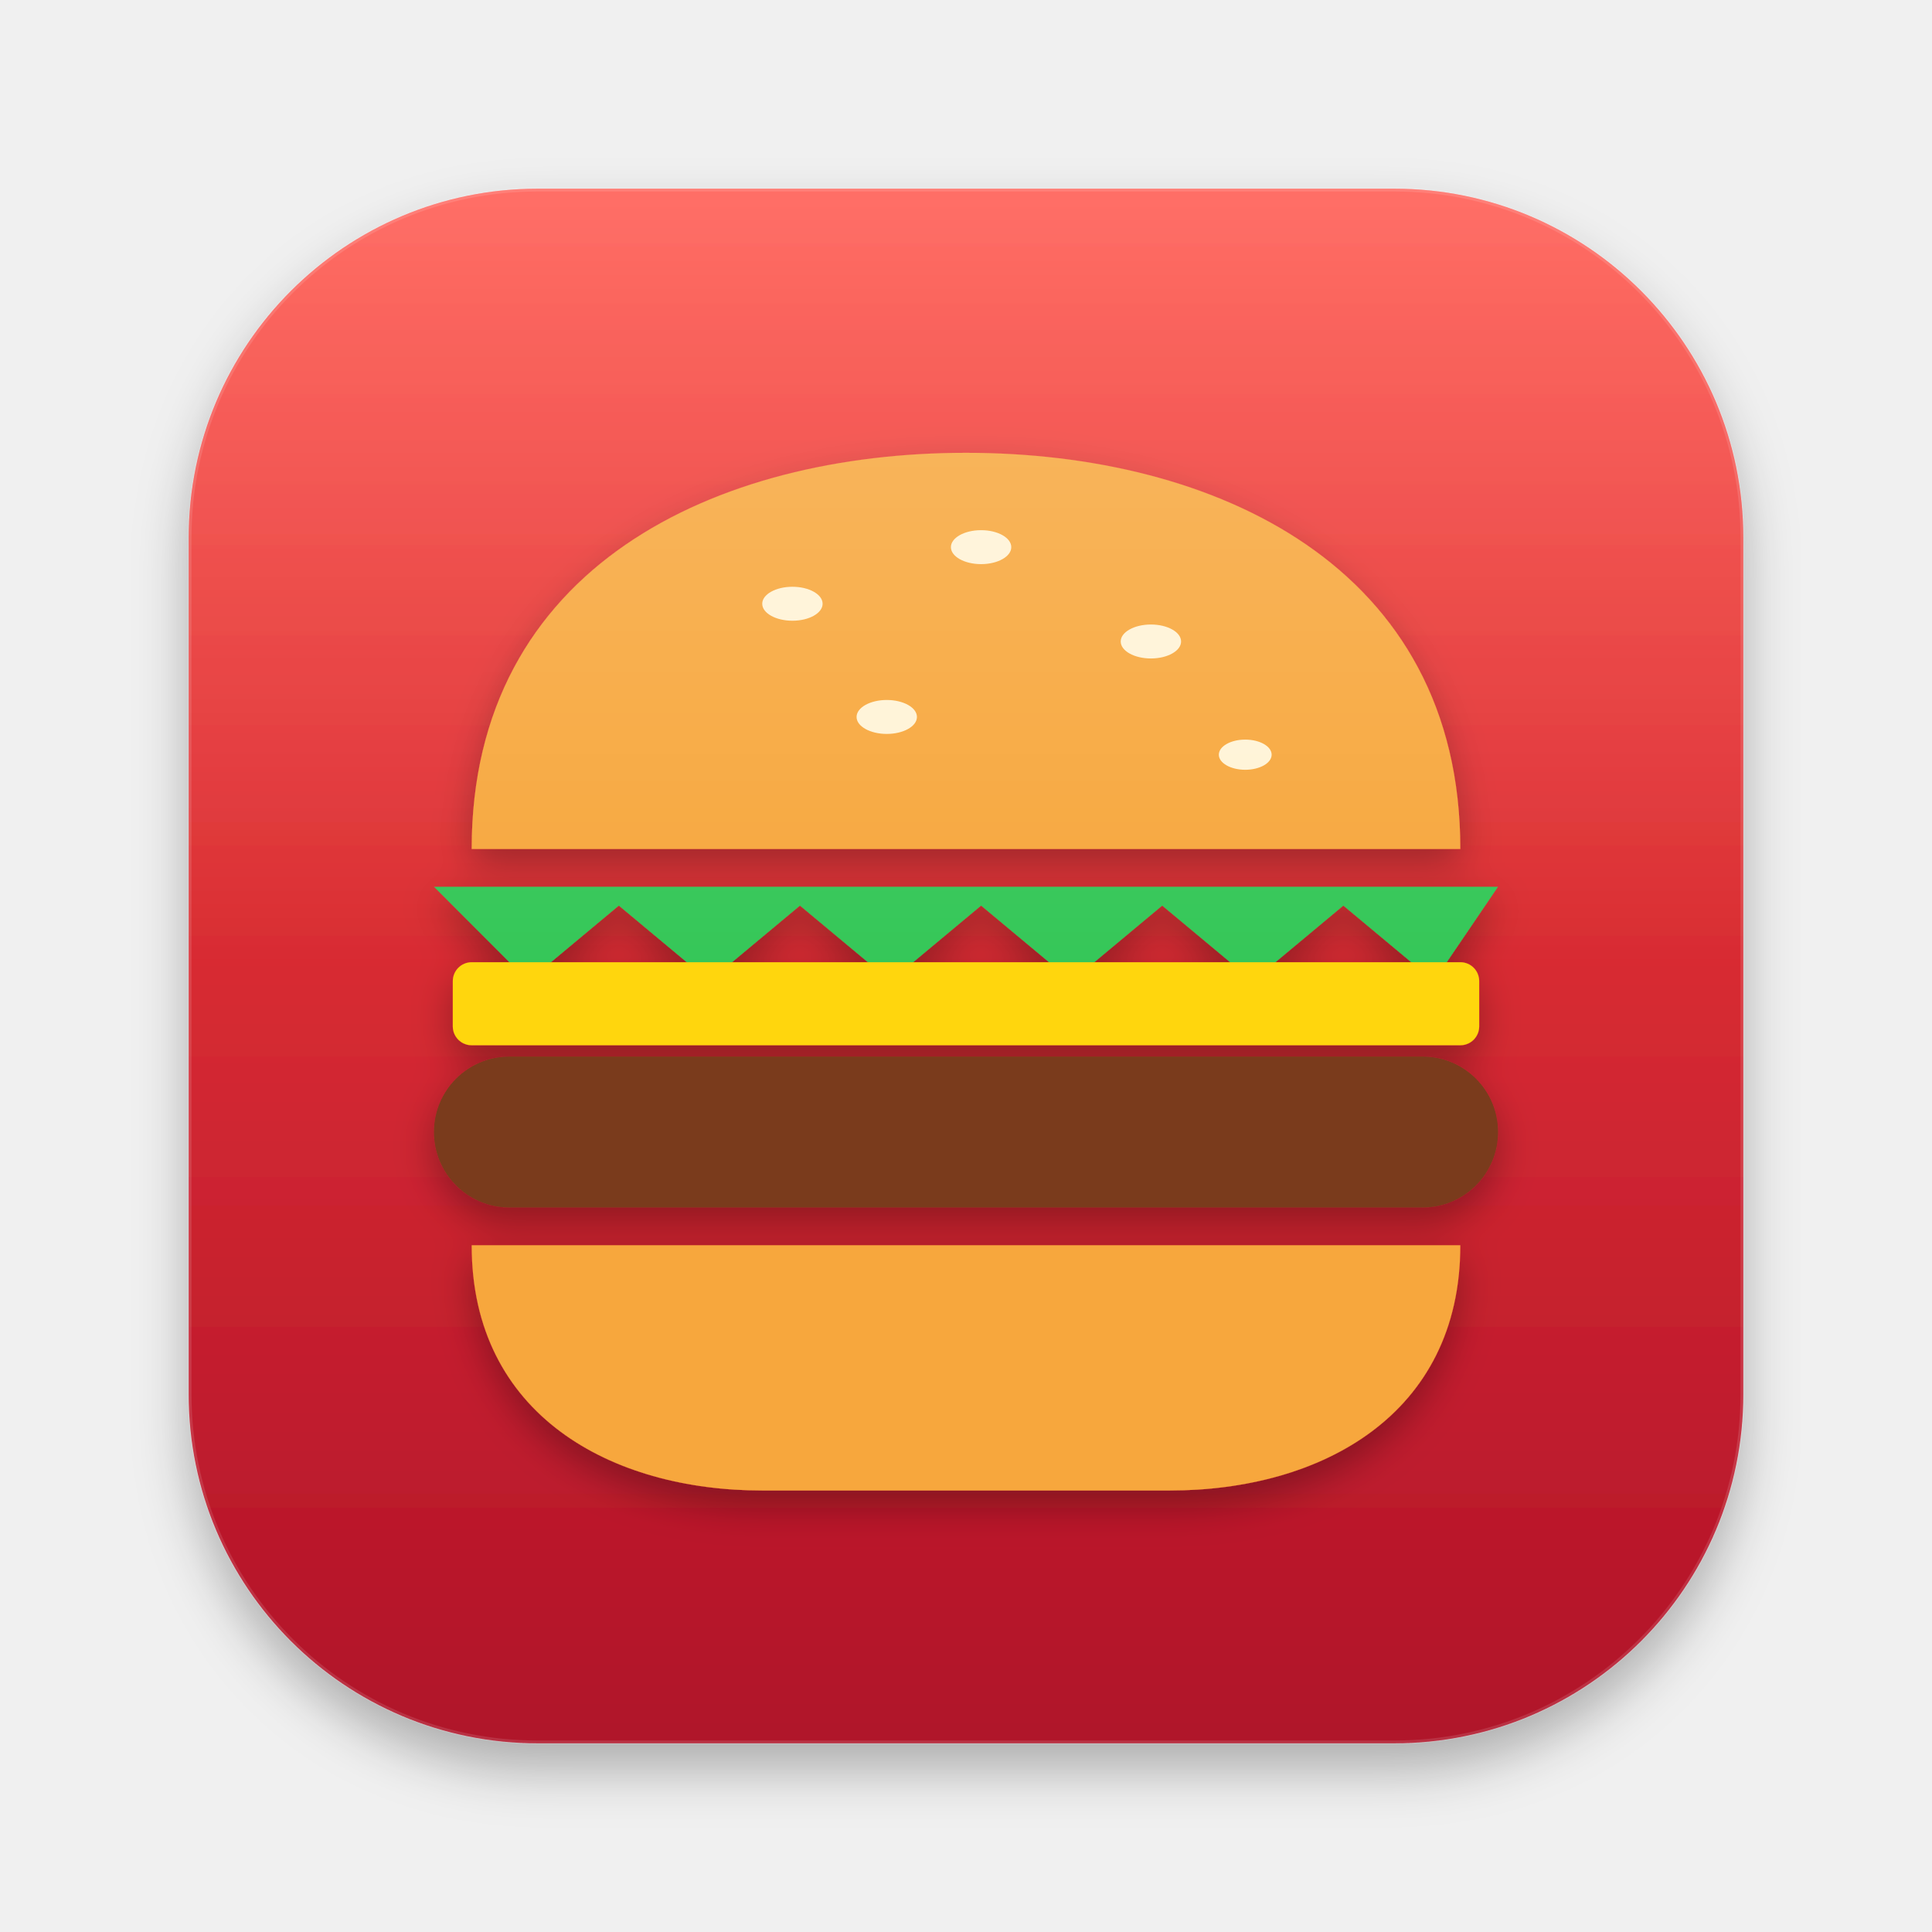
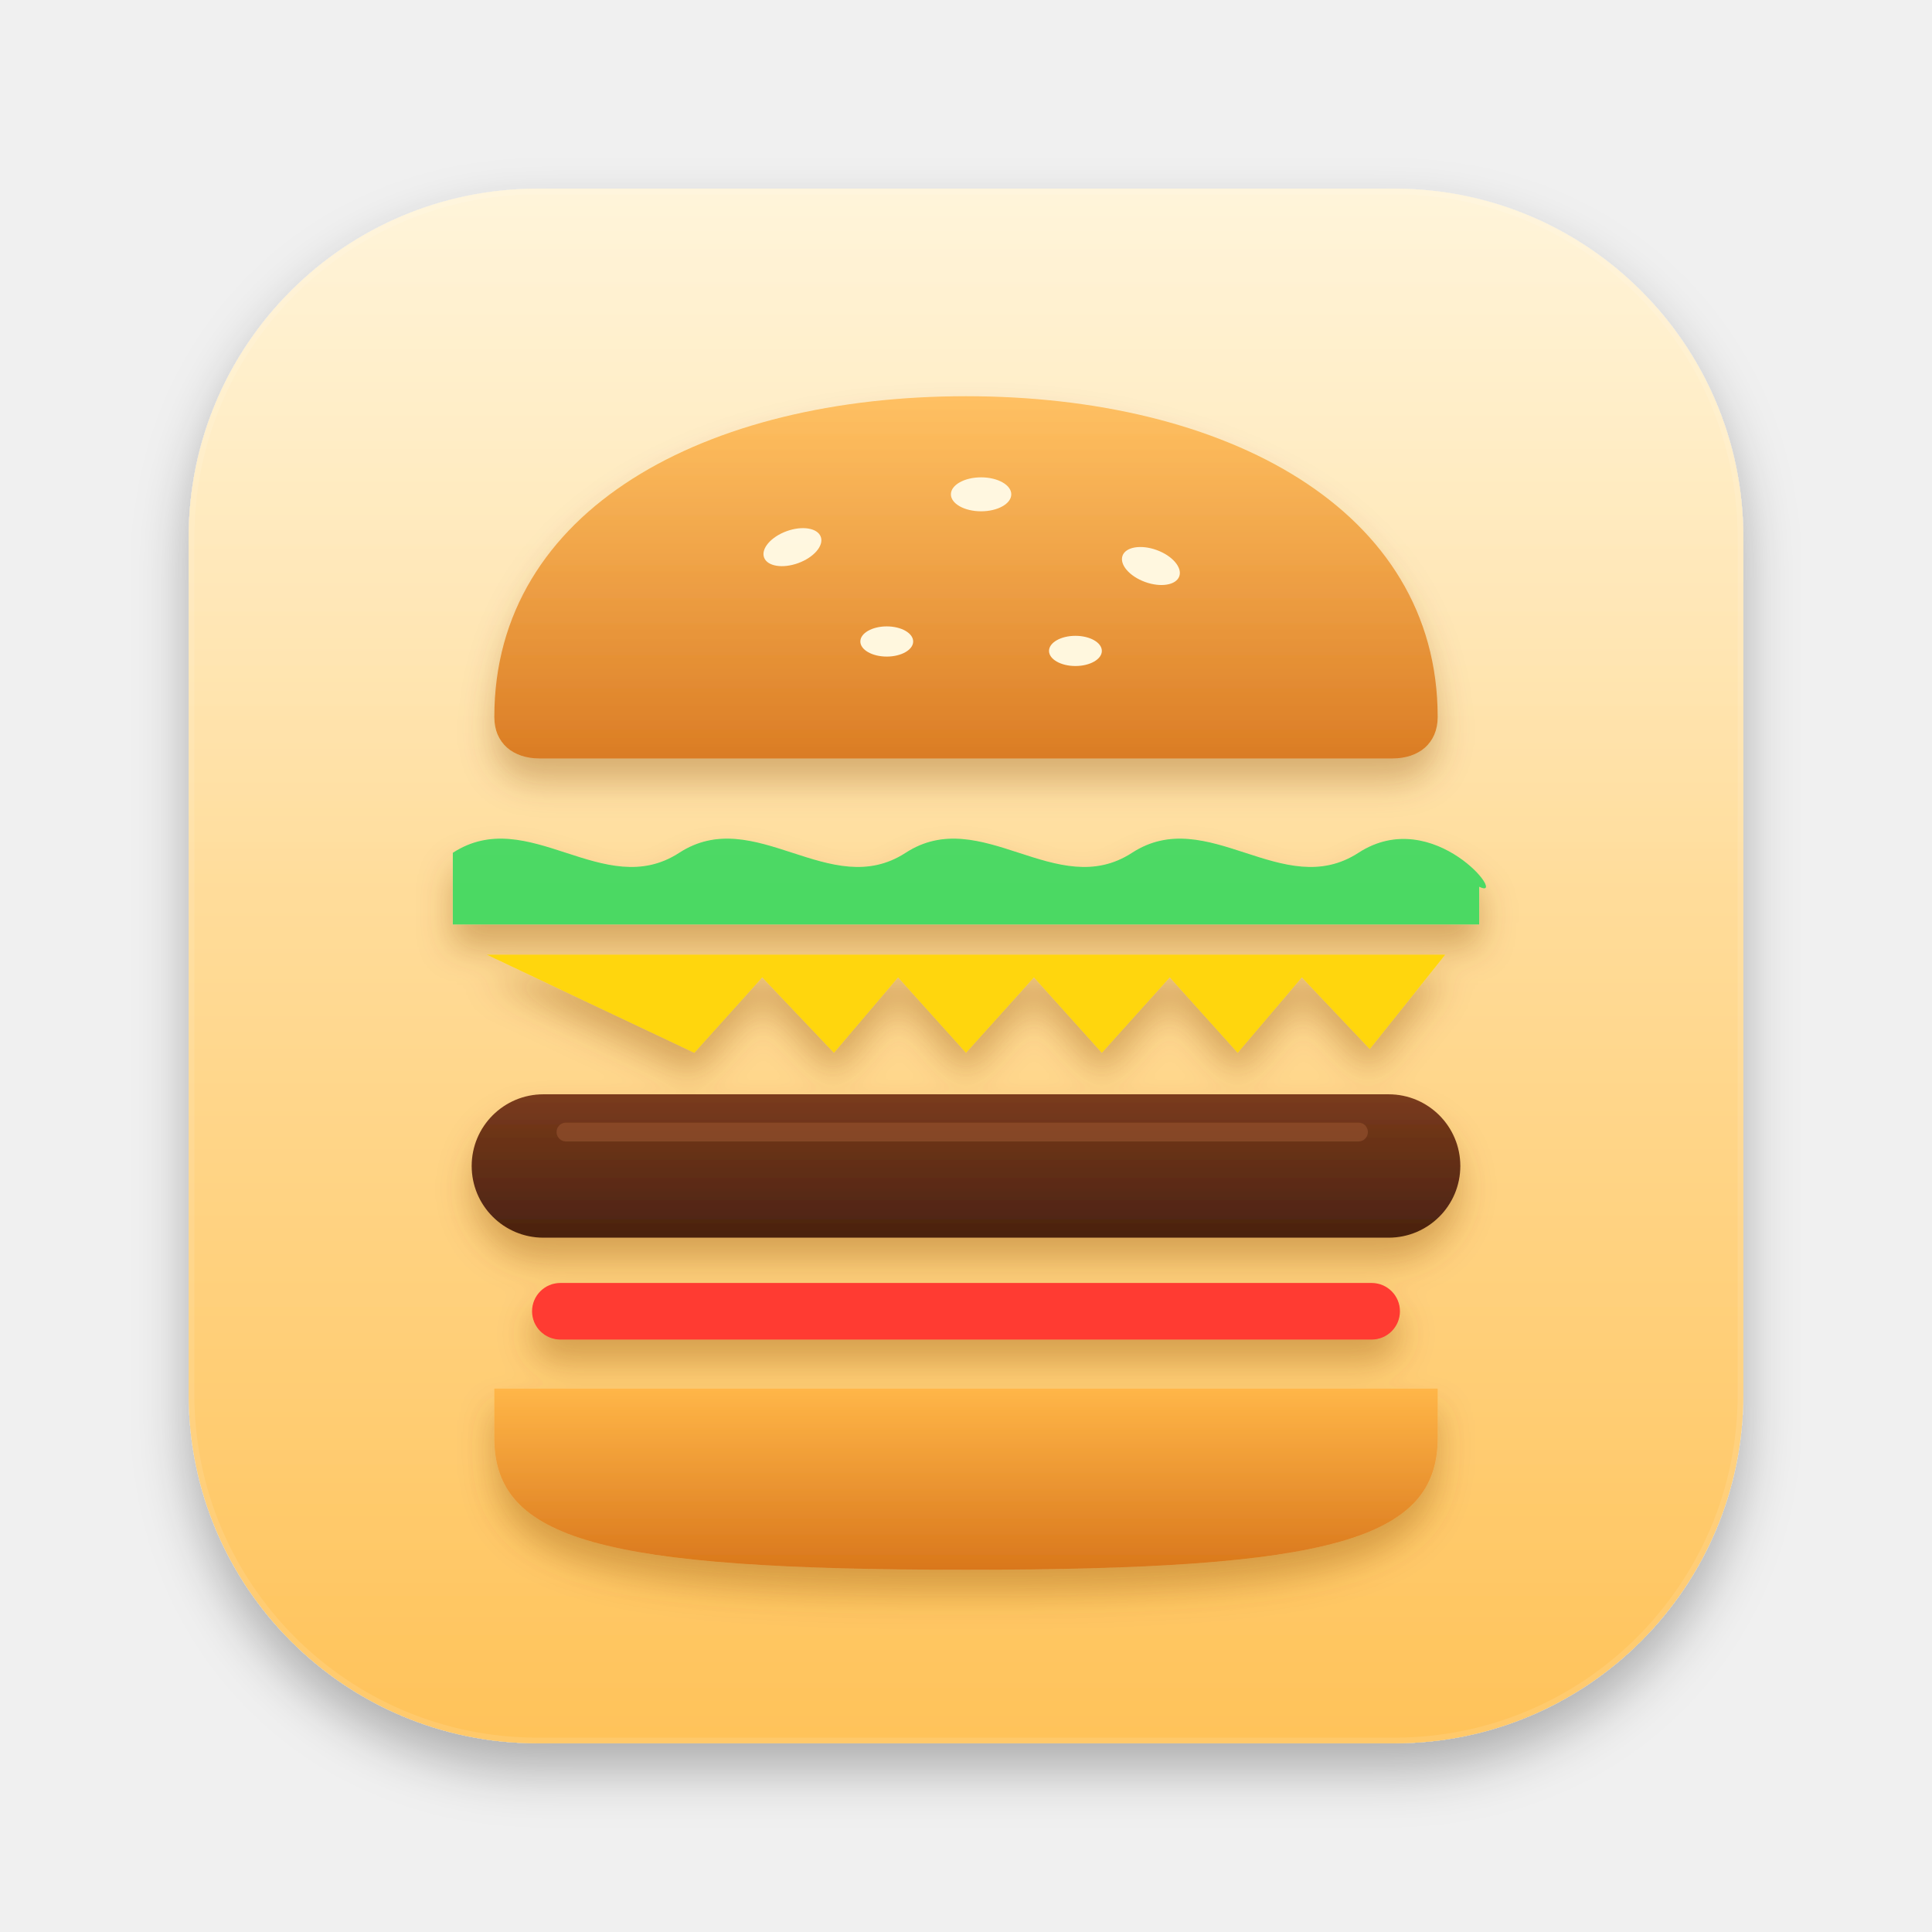
<svg xmlns="http://www.w3.org/2000/svg" viewBox="0 0 1024 1024">
  <defs>
    <linearGradient id="bg" x1="0" y1="0" x2="0" y2="1">
-       <stop offset="0" stop-color="#ff453a" />
-       <stop offset="1" stop-color="#b0122a" />
+       <stop offset="0" stop-color="#fff1cf" />
+       <stop offset="1" stop-color="#ffc35a" />
    </linearGradient>
    <linearGradient id="gloss" x1="0" y1="0" x2="0" y2="1">
-       <stop offset="0" stop-color="#fff" stop-opacity=".22" />
-       <stop offset=".5" stop-color="#fff" stop-opacity="0" />
+       <stop offset="0" stop-color="#fff" stop-opacity=".20" />
+       <stop offset=".45" stop-color="#fff" stop-opacity="0" />
    </linearGradient>
    <filter id="sh" x="-20%" y="-20%" width="140%" height="140%">
      <feDropShadow dx="0" dy="14" stdDeviation="14" flood-color="#000" flood-opacity=".28" />
    </filter>
    <filter id="ish" x="-30%" y="-30%" width="160%" height="160%">
-       <feDropShadow dx="0" dy="8" stdDeviation="10" flood-color="#000" flood-opacity=".3" />
+       <feDropShadow dx="0" dy="14" stdDeviation="16" flood-color="#000" flood-opacity=".32" />
    </filter>
    <clipPath id="sq">
      <rect x="100" y="100" width="824" height="824" rx="185" />
    </clipPath>
+     <linearGradient id="bun" x1="0" y1="0" x2="0" y2="1">
+       <stop offset="0" stop-color="#ffb648" />
+       <stop offset="1" stop-color="#d9771c" />
+     </linearGradient>
+     <linearGradient id="pat" x1="0" y1="0" x2="0" y2="1">
+       <stop offset="0" stop-color="#7a3b1c" />
+       <stop offset="1" stop-color="#4a2210" />
+     </linearGradient>
+     <filter id="ls" x="-20%" y="-50%" width="140%" height="200%">
+       <feDropShadow dx="0" dy="12" stdDeviation="9" flood-color="#8a4a00" flood-opacity=".35" />
+     </filter>
  </defs>
  <g filter="url(#sh)">
    <rect x="100" y="100" width="824" height="824" rx="185" fill="url(#bg)" />
  </g>
  <g clip-path="url(#sq)">
-     <g filter="url(#ish)">
-       <path d="M250 450 C 250 300 380 240 512 240 C 644 240 774 300 774 450 Z" fill="#f7a73c" />
-       <g fill="#fff3d6">
-         <ellipse cx="420" cy="320" rx="16" ry="9" />
-         <ellipse cx="520" cy="290" rx="16" ry="9" />
-         <ellipse cx="610" cy="340" rx="16" ry="9" />
-         <ellipse cx="470" cy="380" rx="16" ry="9" />
-         <ellipse cx="660" cy="400" rx="14" ry="8" />
+     <g filter="url(#ls)">
+       <path d="M262 380c0-110 112-170 250-170s250 60 250 170c0 14-10 22-24 22H286c-14 0-24-8-24-22z" fill="url(#bun)" />
+       <g fill="#fff6dc">
+         <ellipse cx="420" cy="290" rx="16" ry="9" transform="rotate(-20 420 290)" />
+         <ellipse cx="520" cy="262" rx="16" ry="9" />
+         <ellipse cx="610" cy="300" rx="16" ry="9" transform="rotate(20 610 300)" />
+         <ellipse cx="470" cy="340" rx="14" ry="8" />
+         <ellipse cx="570" cy="345" rx="14" ry="8" />
      </g>
-       <path d="M230 470 H 794 L 760 520 L 712 480 L 664 520 L 616 480 L 568 520 L 520 480 L 472 520 L 424 480 L 376 520 L 328 480 L 280 520 Z" fill="#34c759" />
-       <rect x="240" y="510" width="544" height="44" rx="10" fill="#ffd60a" />
-       <rect x="230" y="560" width="564" height="80" rx="40" fill="#7a3b1c" />
-       <path d="M250 660 H 774 C 774 750 700 790 620 790 H 404 C 324 790 250 750 250 660 Z" fill="#f7a73c" />
+       <path d="M240 452c40-26 80 26 120 0s80 26 120 0 80 26 120 0 80 26 120 0 80 26 64 18v20H240z" fill="#4cd964" />
+       <path d="M258 506h508l-40 50-36-38-34 40-36-40-36 40-36-40-36 40-36-40-34 40-38-40-36 40z" fill="#ffd60a" />
+       <rect x="250" y="580" width="524" height="76" rx="38" fill="url(#pat)" />
+       <path d="M300 600h420" stroke="#9a5530" stroke-width="10" stroke-linecap="round" opacity=".55" />
+       <rect x="282" y="680" width="460" height="30" rx="15" fill="#ff3b30" />
+       <path d="M262 736h500v26c0 54-56 70-250 70s-250-16-250-70z" fill="url(#bun)" />
    </g>
-     <rect x="100" y="100" width="824" height="824" fill="url(#gloss)" />
  </g>
-   <rect x="100.5" y="100.5" width="823" height="823" rx="184.5" fill="none" stroke="#fff" stroke-opacity=".12" stroke-width="2" />
+   <rect x="100" y="100" width="824" height="824" rx="185" fill="url(#gloss)" />
+   <rect x="101.5" y="101.5" width="821" height="821" rx="183.5" fill="none" stroke="#fff" stroke-opacity=".10" stroke-width="3" />
</svg>
